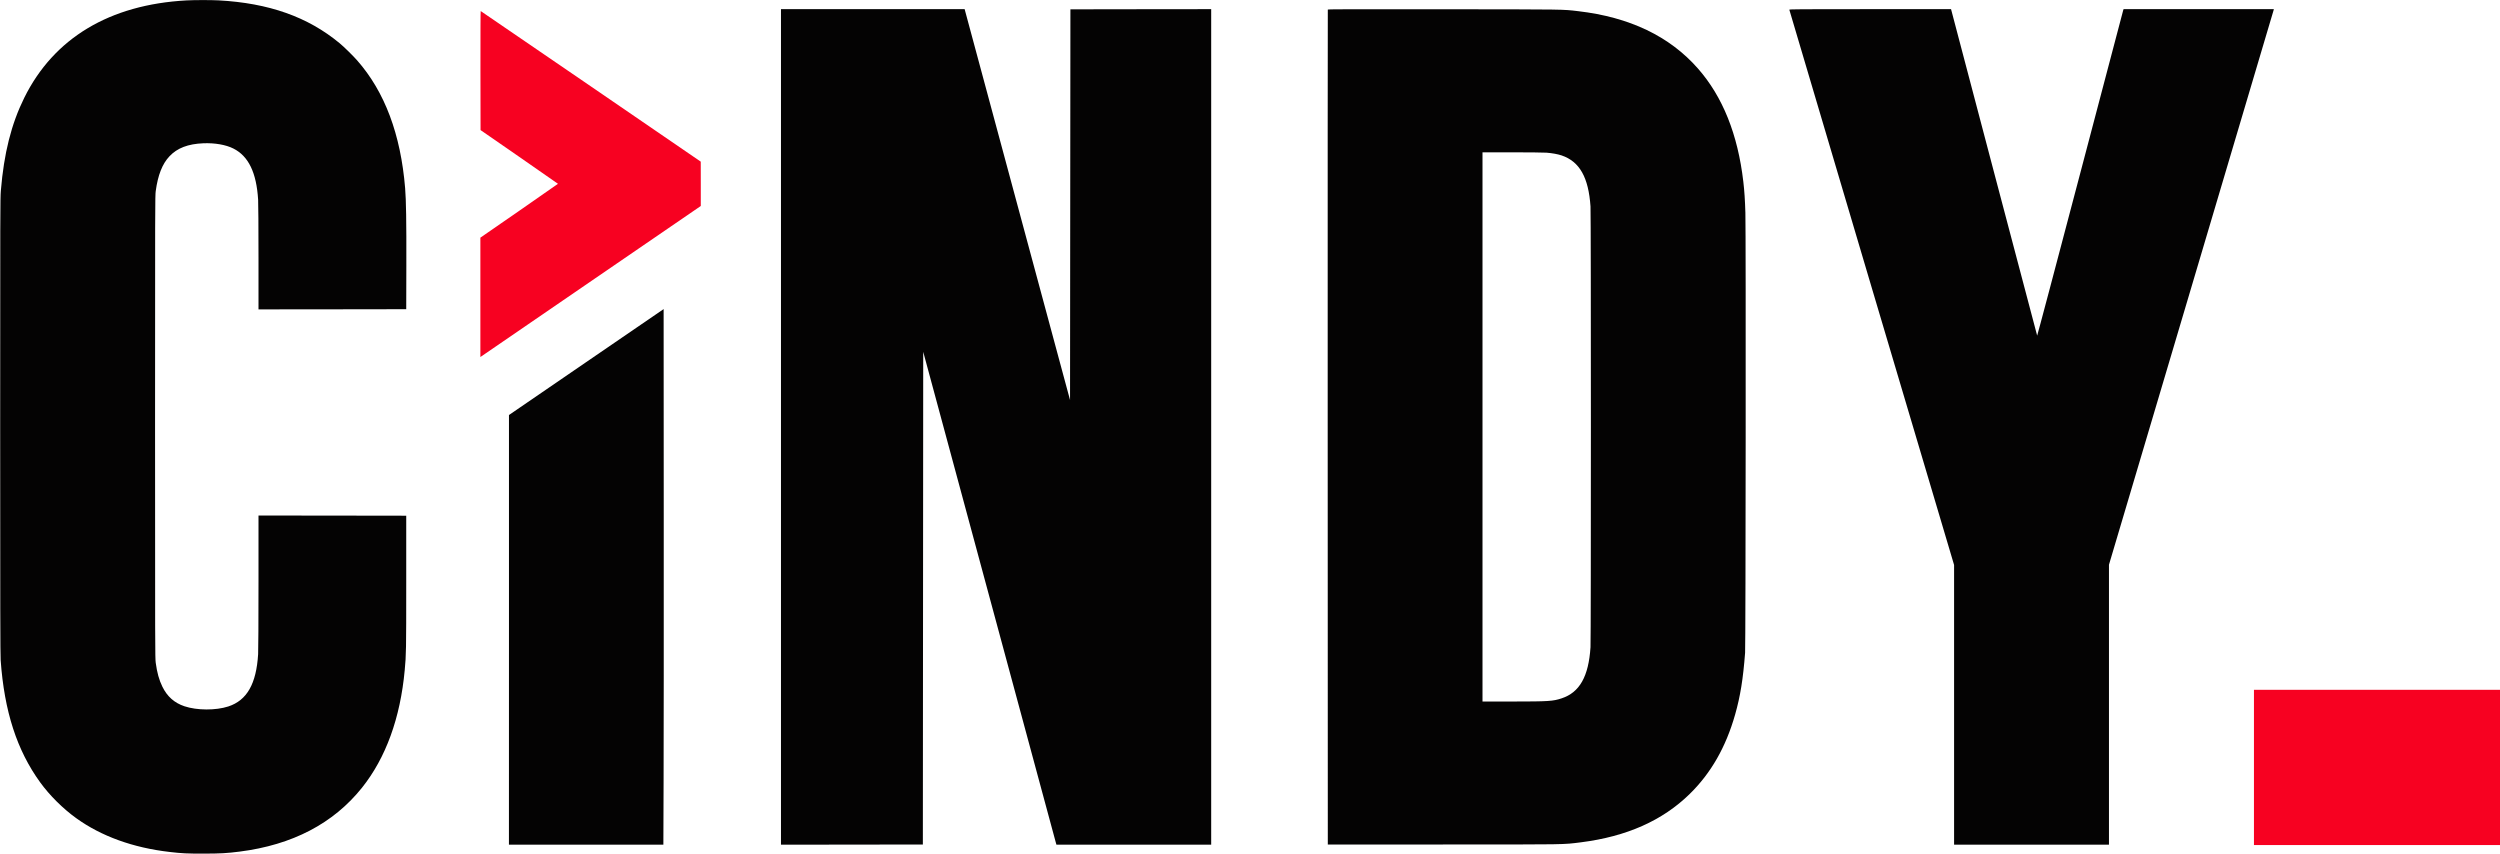
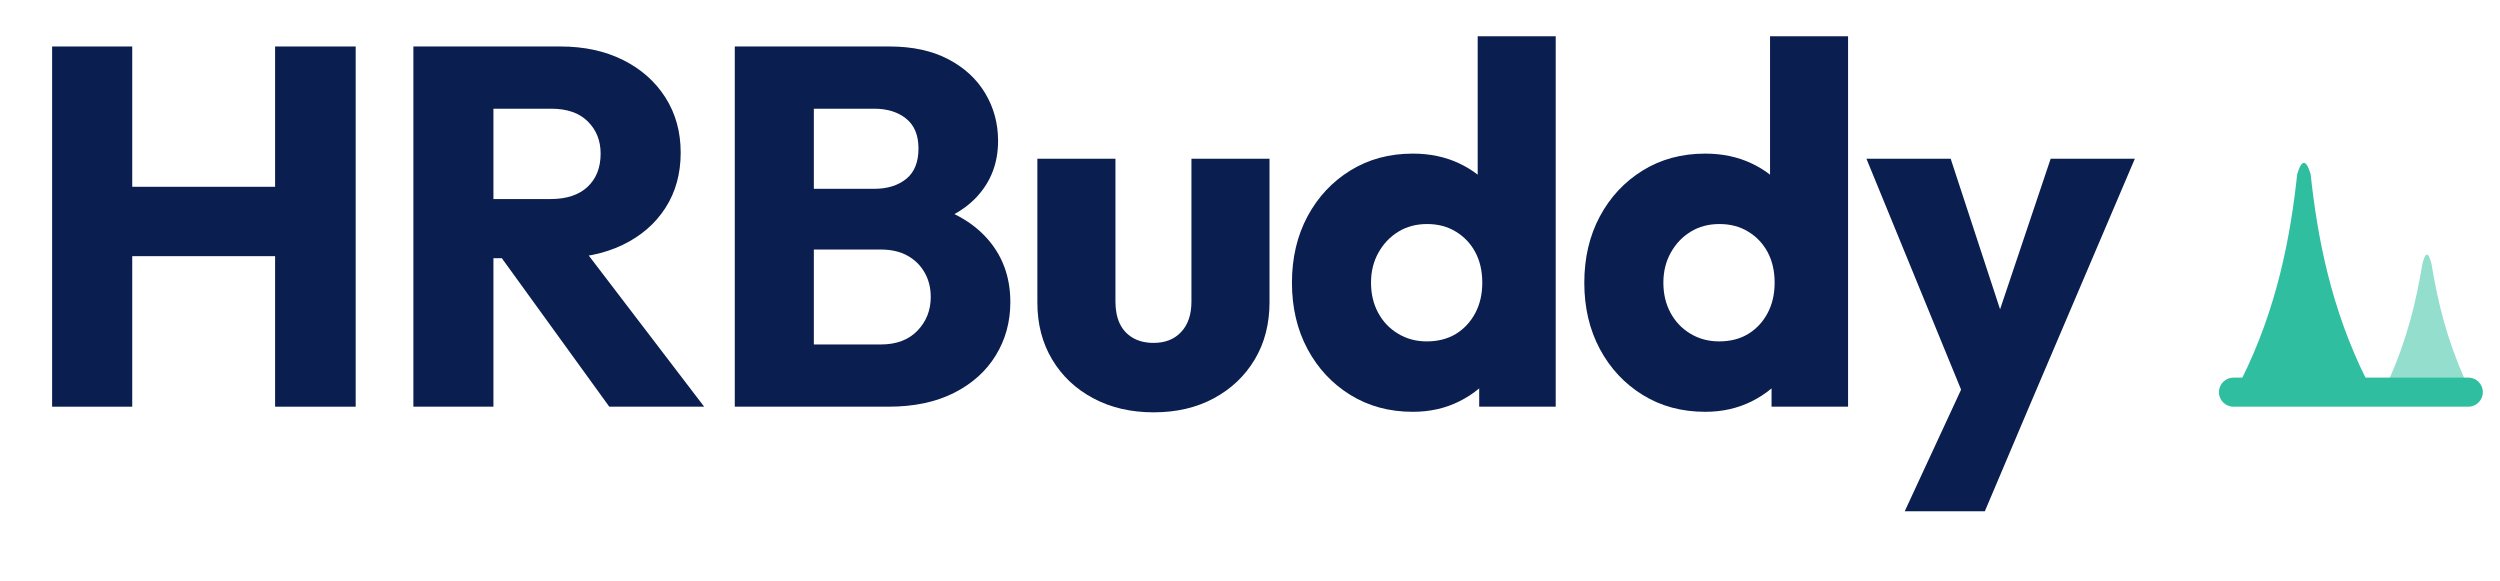
- <svg xmlns="http://www.w3.org/2000/svg" viewBox="0 0 6828 2332" role="img" aria-label="CINDY">
-   <g transform="translate(0,2332) scale(0.1,-0.1)">
-     <g class="logo-letters" fill="#040303">
-       <path d="M5095 23309 c-2101 -114 -3626 -1029 -4433 -2661 -354 -717 -554 -1511 -639 -2538 -17 -203 -18 -562 -18 -6425 0 -5009 3 -6246 13 -6395 99 -1397 444 -2463 1081 -3340 256 -353 620 -715 980 -974 686 -495 1556 -810 2556 -925 334 -39 480 -46 925 -45 454 0 640 11 985 55 1440 183 2560 768 3341 1744 652 817 1047 1902 1168 3215 39 424 41 508 41 2385 l0 1830 -2017 3 -2018 2 0 -1807 c0 -1106 -4 -1874 -10 -1978 -49 -814 -305 -1263 -815 -1430 -341 -111 -856 -109 -1196 5 -277 92 -472 266 -604 535 -91 186 -145 383 -182 655 -17 129 -18 413 -18 6440 0 6042 1 6311 18 6440 60 440 180 745 376 952 212 225 506 338 926 355 313 12 613 -40 818 -143 414 -208 631 -655 677 -1399 6 -94 10 -748 10 -1578 l0 -1417 2018 2 2017 3 3 1195 c3 1220 -6 1775 -33 2110 -121 1473 -557 2634 -1310 3490 -118 134 -363 374 -482 472 -866 717 -1932 1094 -3303 1168 -211 11 -654 11 -875 -1z" />
-       <path d="M21330 11660 l0 -11410 1938 2 1937 3 5 6728 5 6728 1804 -6678 c993 -3673 1811 -6702 1819 -6730 l15 -53 2113 0 2114 0 0 11410 0 11410 -1922 -2 -1923 -3 -5 -5335 -5 -5336 -1440 5338 -1439 5338 -2508 0 -2508 0 0 -11410z" />
-       <path d="M36265 23058 c-3 -7 -4 -5141 -3 -11408 l3 -11395 3145 0 c3459 0 3268 -3 3770 60 1248 158 2227 594 2969 1320 582 570 988 1280 1241 2170 142 501 217 966 272 1685 16 212 24 11501 8 12015 -10 349 -27 604 -56 850 -150 1294 -564 2325 -1241 3095 -775 880 -1863 1401 -3270 1565 -440 51 -283 49 -3676 52 -2560 3 -3158 1 -3162 -9z m5973 -3908 c155 -12 309 -40 413 -75 491 -167 734 -597 789 -1393 14 -213 14 -11814 0 -12037 -52 -802 -297 -1236 -788 -1398 -239 -79 -350 -86 -1349 -87 l-813 0 0 7500 0 7500 808 0 c450 0 866 -5 940 -10z" />
-       <path d="M48870 23055 c0 -8 1013 -3423 2250 -7590 l2250 -7575 0 -3820 0 -3820 2115 0 2115 0 0 3823 0 3823 2245 7560 c1236 4157 2249 7571 2252 7587 l6 27 -2052 0 -2051 0 -9 -22 c-4 -13 -534 -2022 -1177 -4465 -643 -2443 -1172 -4436 -1175 -4430 -4 7 -527 1990 -1164 4407 -636 2417 -1164 4421 -1173 4453 l-15 57 -2209 0 c-1923 0 -2208 -2 -2208 -15z" />
-       <path d="M16013 13432 l-2112 -1447 0 -5867 -1 -5868 2109 0 2109 0 6 1743 c4 958 6 4249 4 7314 l-3 5571 -2112 -1446z" />
-     </g>
-     <g class="logo-marks" fill="#F70121">
-       <g class="logo-prompt">
-         <path d="M13122 21394 l3 -1627 1057 -731 c581 -402 1057 -733 1057 -736 0 -3 -476 -335 -1059 -738 l-1060 -733 0 -1630 0 -1630 133 91 c72 50 1427 978 3010 2063 l2877 1971 0 606 -1 605 -3000 2055 c-1650 1130 -3005 2057 -3010 2058 -5 2 -8 -635 -7 -1624z" />
-       </g>
-       <g id="cursor" class="logo-cursor">
-         <path d="M61560 2360 l0 -2120 3360 0 3360 0 0 2120 0 2120 -3360 0 -3360 0 0 -2120z" />
-       </g>
+ <svg xmlns="http://www.w3.org/2000/svg" viewBox="0 0 4303 1000" role="img" aria-label="HRBuddy">
+   <g>
+     <path d="M89.7 700.0V80.0H227.6V700.0ZM473.5 700.0V80.0H612.2V700.0ZM172.3 440.9V321.5H519.2V440.9Z" fill="#0A1E4F" />
+     <path d="M816.9 444.4V342.6H947.7Q989.0 342.6 1011.4 321.5Q1033.8 300.4 1033.8 264.4Q1033.8 231.0 1011.8 209.1Q989.9 187.1 948.6 187.1H816.9V80.0H964.4Q1025.9 80.0 1072.4 103.3Q1119.0 126.5 1145.3 167.8Q1171.6 209.1 1171.6 262.7Q1171.6 317.1 1145.3 357.9Q1119.0 398.8 1071.5 421.6Q1024.1 444.4 960.0 444.4ZM711.5 700.0V80.0H849.3V700.0ZM1048.7 700.0 855.5 433.0 982.0 398.8 1212.0 700.0Z" fill="#0A1E4F" />
+     <path d="M1370.1 700.0V592.9H1515.9Q1556.3 592.9 1579.1 569.2Q1602.0 545.4 1602.0 511.2Q1602.0 487.5 1591.4 469.0Q1580.9 450.6 1562.0 440.1Q1543.1 429.5 1515.9 429.5H1370.1V325.0H1504.5Q1538.7 325.0 1559.8 307.9Q1580.9 290.8 1580.9 255.6Q1580.9 221.4 1559.8 204.3Q1538.7 187.1 1504.5 187.1H1370.1V80.0H1530.8Q1590.5 80.0 1632.3 102.0Q1674.0 123.9 1695.9 160.8Q1717.9 197.7 1717.9 242.5Q1717.9 299.5 1681.0 339.1Q1644.1 378.6 1572.1 393.5L1575.6 347.0Q1653.8 361.9 1696.4 407.6Q1739.0 453.2 1739.0 520.0Q1739.0 570.9 1713.9 611.7Q1688.9 652.6 1641.9 676.3Q1594.9 700.0 1529.1 700.0ZM1264.7 700.0V80.0H1400.8V700.0Z" fill="#0A1E4F" />
+     <path d="M1985.7 709.7Q1926.9 709.7 1881.7 685.5Q1836.4 661.4 1811.0 618.8Q1785.5 576.2 1785.5 520.8V273.2H1919.9V519.1Q1919.9 541.0 1927.3 556.9Q1934.8 572.7 1949.7 581.4Q1964.6 590.2 1985.7 590.2Q2015.6 590.2 2033.1 571.3Q2050.7 552.5 2050.7 519.1V273.2H2185.1V520.0Q2185.1 576.2 2159.6 618.8Q2134.1 661.4 2089.3 685.5Q2044.6 709.7 1985.7 709.7Z" fill="#0A1E4F" />
+     <path d="M2431.8 708.8Q2371.2 708.8 2324.3 679.8Q2277.3 650.8 2250.5 600.8Q2223.7 550.7 2223.7 486.6Q2223.7 422.5 2250.5 372.4Q2277.3 322.4 2324.3 293.4Q2371.2 264.4 2431.8 264.4Q2475.8 264.4 2511.3 281.1Q2546.9 297.8 2570.2 327.2Q2593.4 356.6 2596.1 394.4V574.4Q2593.4 612.2 2570.6 642.5Q2547.8 672.8 2511.8 690.8Q2475.8 708.8 2431.8 708.8ZM2455.6 587.6Q2484.5 587.6 2505.6 574.9Q2526.7 562.1 2539.0 539.3Q2551.3 516.5 2551.3 486.6Q2551.3 456.7 2539.4 434.3Q2527.6 412.0 2506.0 398.8Q2484.5 385.6 2456.4 385.6Q2428.3 385.6 2406.8 398.8Q2385.3 412.0 2372.6 434.8Q2359.8 457.6 2359.8 486.6Q2359.8 515.6 2372.1 538.4Q2384.4 561.2 2406.4 574.4Q2428.3 587.6 2455.6 587.6ZM2677.7 700.0H2546.0V585.0L2566.2 481.3L2543.4 377.7V62.4H2677.7Z" fill="#0A1E4F" />
+     <path d="M2935.0 708.8Q2874.4 708.8 2827.5 679.8Q2780.5 650.8 2753.7 600.8Q2726.9 550.7 2726.9 486.6Q2726.9 422.5 2753.7 372.4Q2780.5 322.4 2827.5 293.4Q2874.4 264.4 2935.0 264.4Q2979.0 264.4 3014.5 281.1Q3050.1 297.8 3073.4 327.2Q3096.6 356.6 3099.3 394.4V574.4Q3096.6 612.2 3073.8 642.5Q3051.0 672.8 3015.0 690.8Q2979.0 708.8 2935.0 708.8ZM2958.8 587.6Q2987.7 587.6 3008.8 574.9Q3029.9 562.1 3042.2 539.3Q3054.5 516.5 3054.5 486.6Q3054.5 456.7 3042.6 434.3Q3030.8 412.0 3009.2 398.8Q2987.7 385.6 2959.6 385.6Q2931.5 385.6 2910.0 398.8Q2888.5 412.0 2875.8 434.8Q2863.0 457.6 2863.0 486.6Q2863.0 515.6 2875.3 538.4Q2887.6 561.2 2909.6 574.4Q2931.5 587.6 2958.8 587.6ZM3180.9 700.0H3049.2V585.0L3069.4 481.3L3046.6 377.7V62.4H3180.9Z" fill="#0A1E4F" />
+     <path d="M3388.2 701.8 3212.5 273.2H3357.5L3469.0 613.1H3415.4L3529.6 273.2H3674.5L3491.8 701.8ZM3278.4 880.0 3406.6 603.4 3491.8 701.8 3416.3 880.0Z" fill="#0A1E4F" />
+     <g transform="translate(3773.0,261.1) scale(3.850)">
+       <rect x="12" y="101" width="118" height="13" rx="6.5" fill="#2FBFA0" />
+       <path d="M22 102 C38 70 44 38 47 10 Q50 0 53 10 C56 38 62 70 78 102 Z" fill="#2FBFA0" />
+       <path d="M88 102 C96 84 100 68 103 50 Q105 42 107 50 C110 68 114 84 122 102 Z" fill="#2FBFA0" opacity="0.52" />
    </g>
  </g>
</svg>
